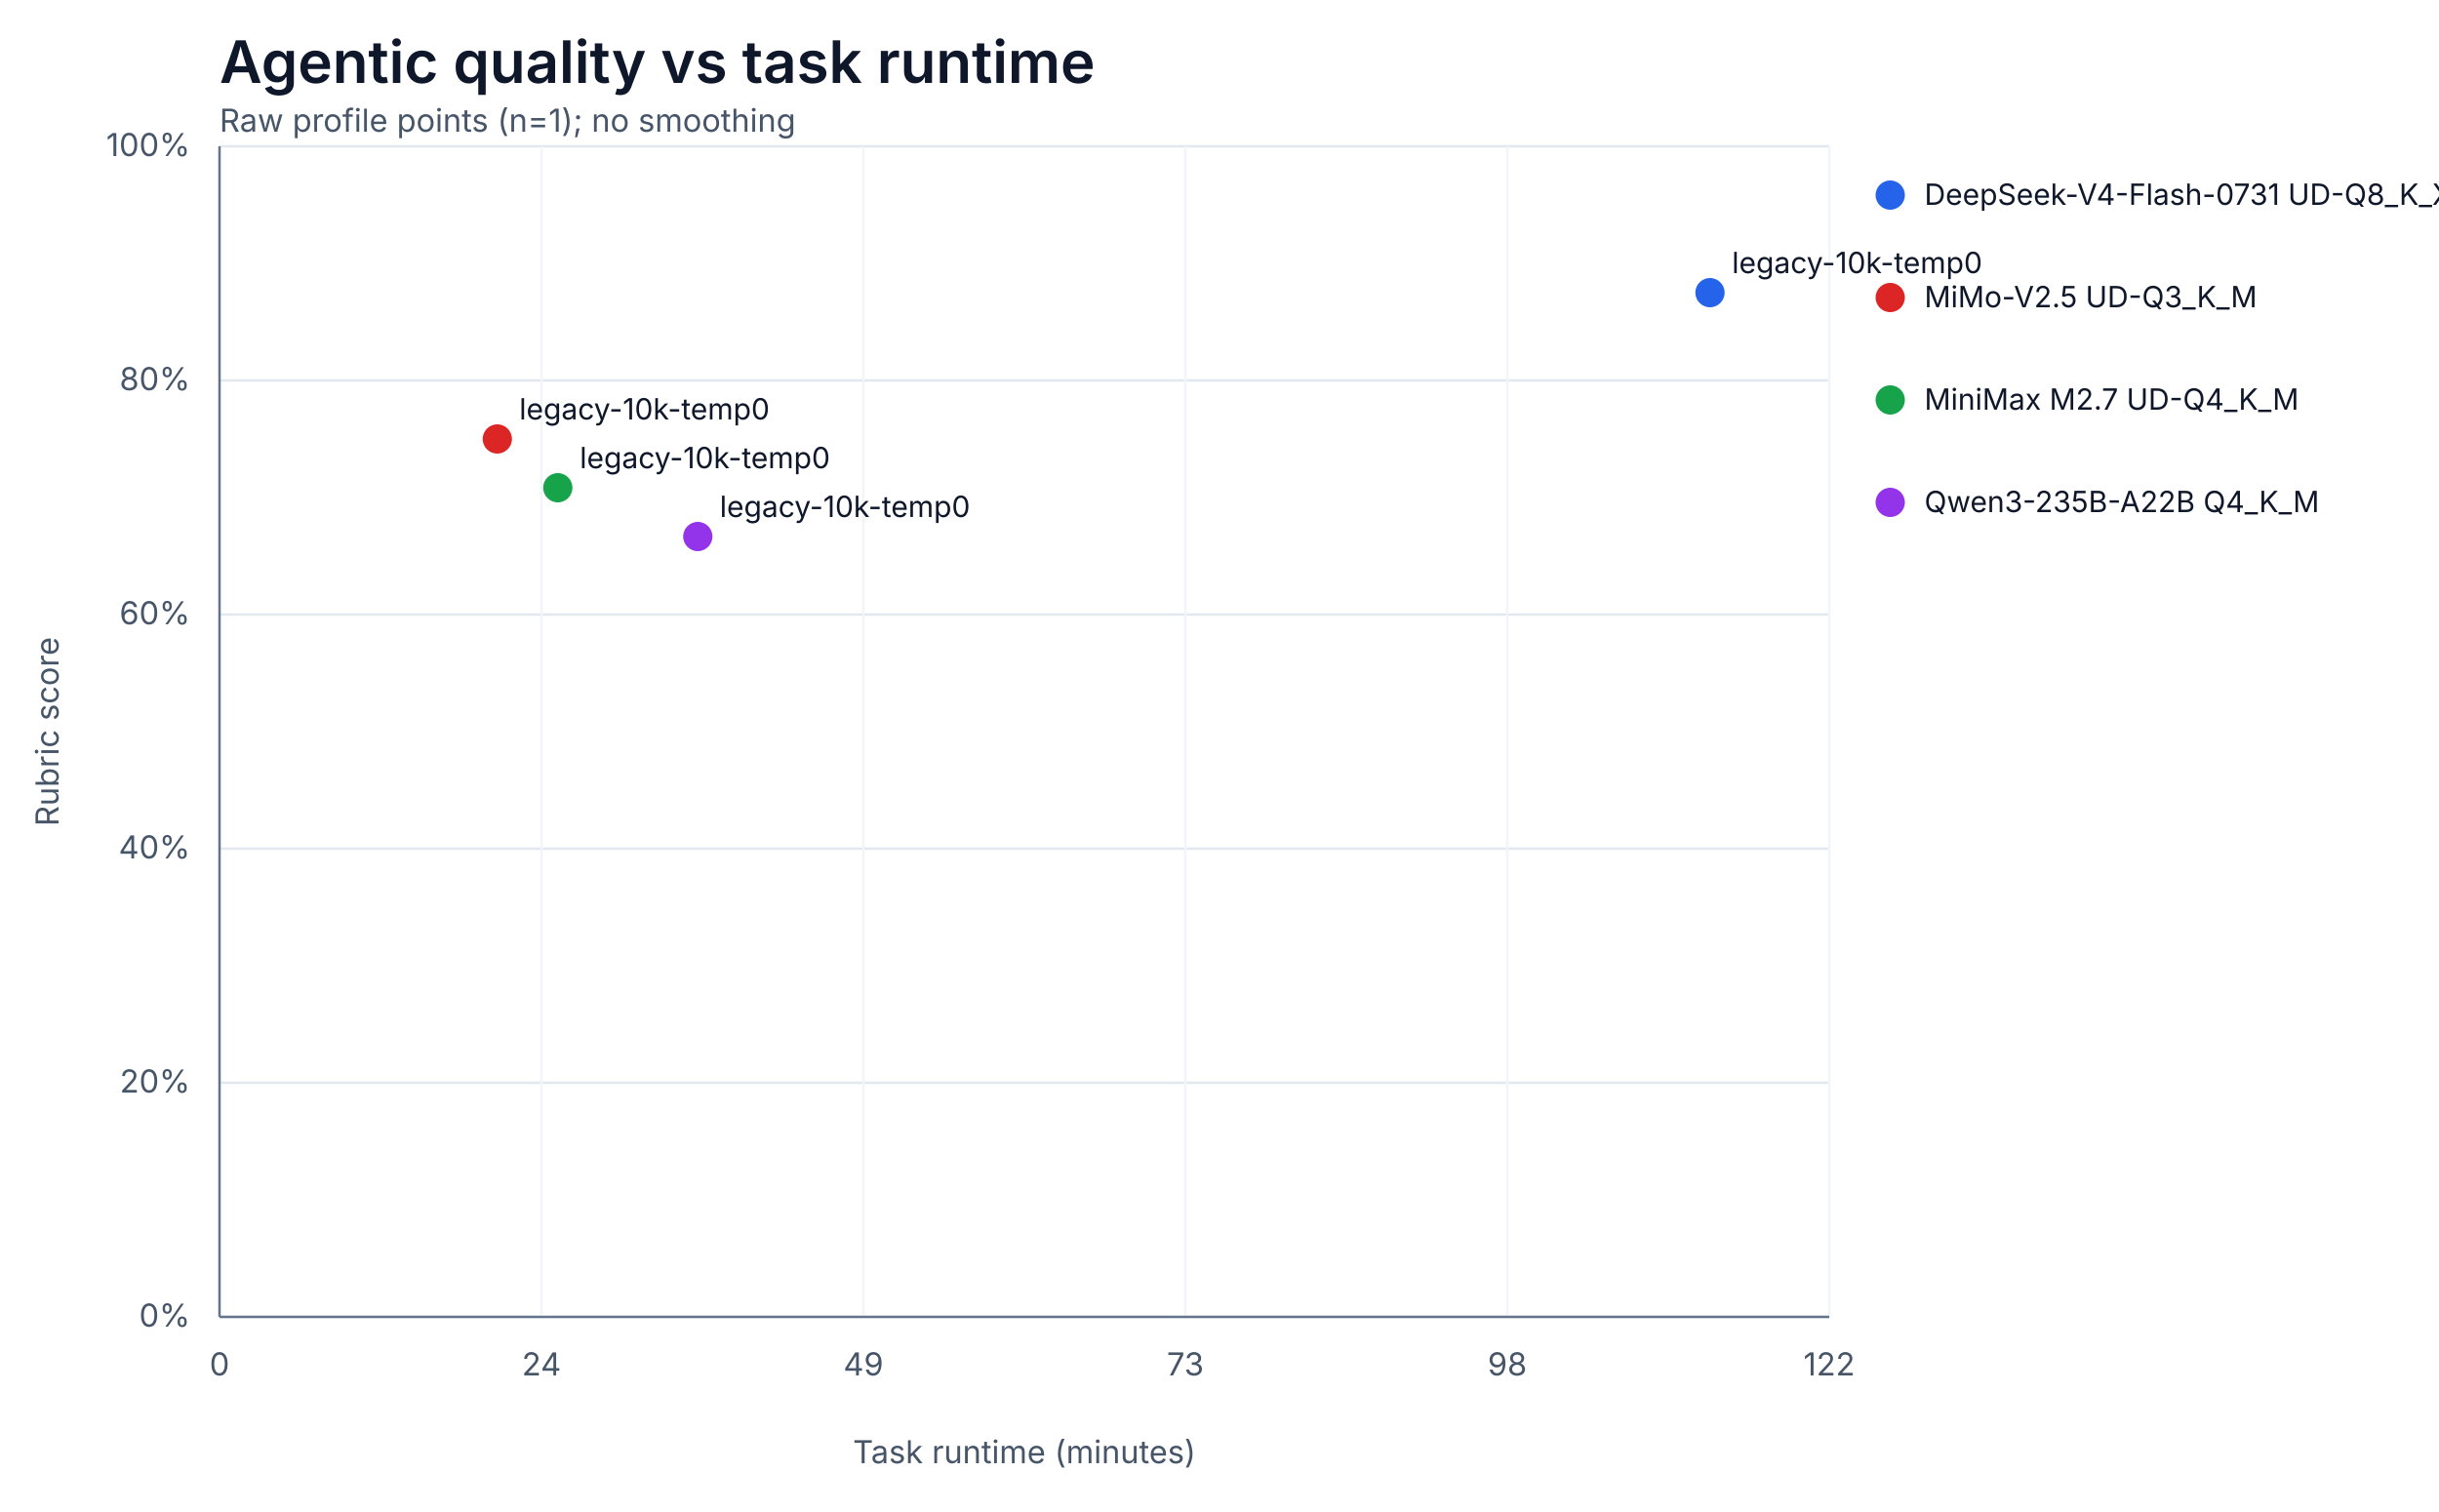
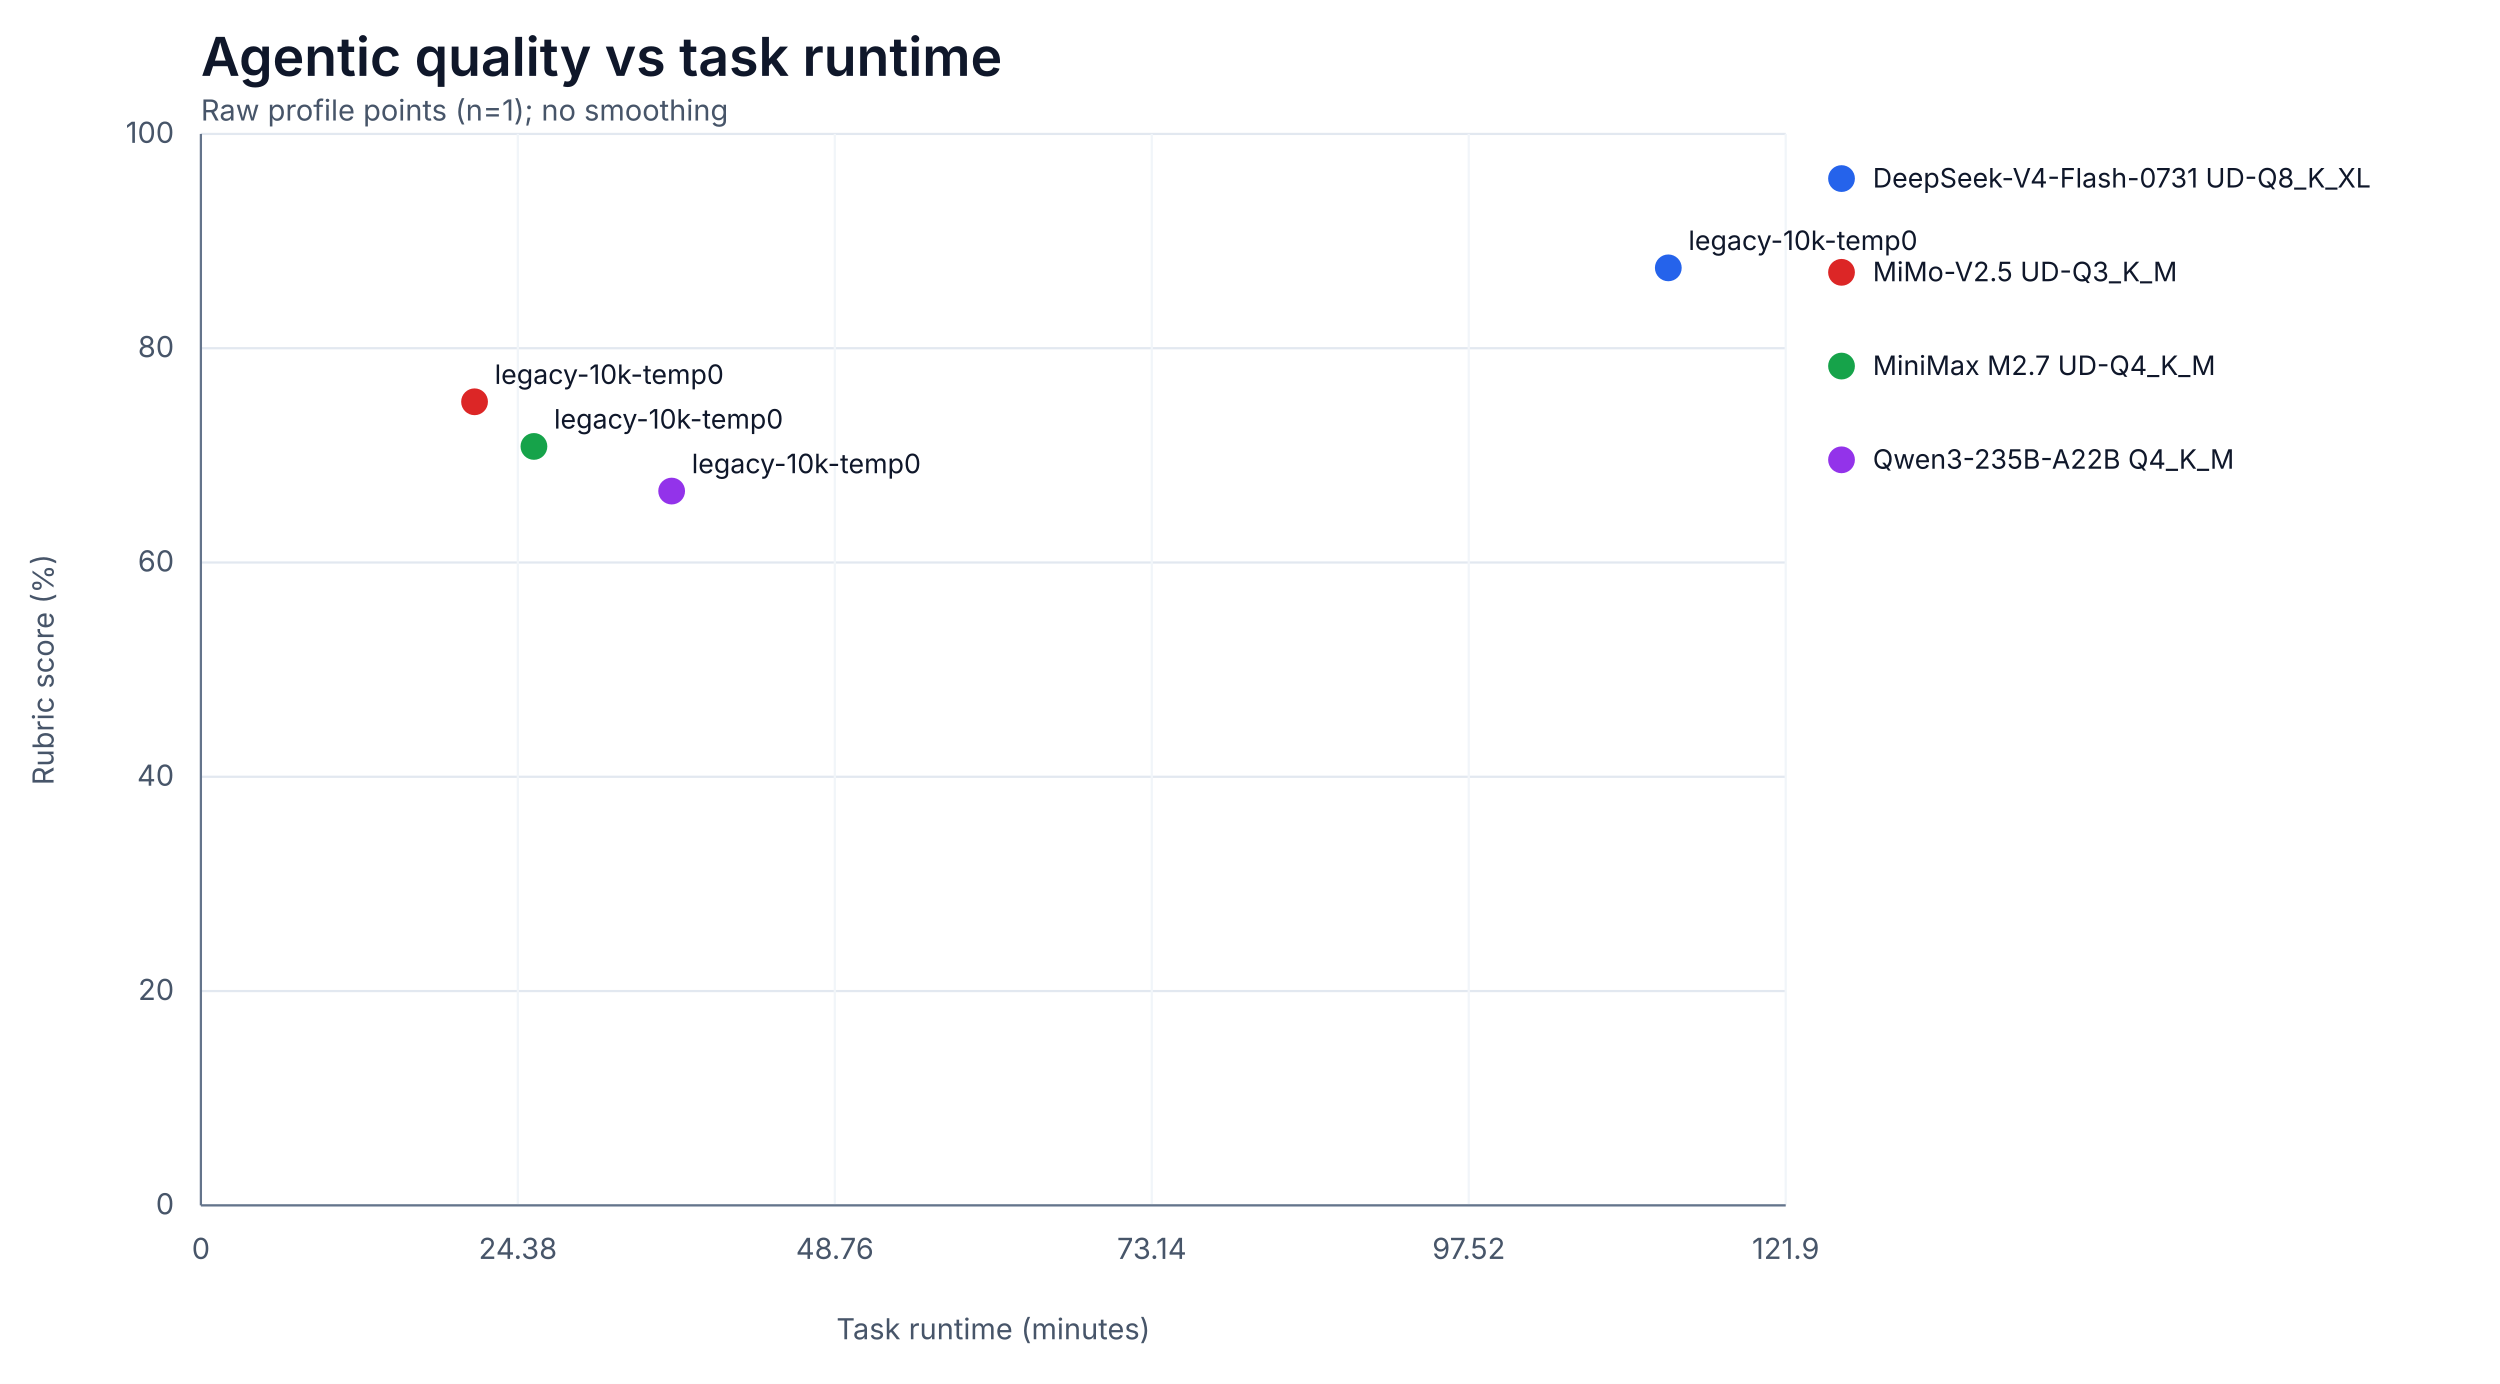
- <svg xmlns="http://www.w3.org/2000/svg" width="1000" height="620" viewBox="0 0 1000 620">
+ <svg xmlns="http://www.w3.org/2000/svg" width="1120" height="620" viewBox="0 0 1120 620">
  <rect width="100%" height="100%" fill="#fff" />
  <style>text{font-family:system-ui,-apple-system,sans-serif}.axis{fill:#475569;font-size:13px}.label{fill:#0f172a;font-size:12px}.title{fill:#0f172a;font-size:24px;font-weight:600}</style>
  <text class="title" x="90" y="34">Agentic quality vs task runtime</text>
  <text class="axis" x="90" y="54">Raw profile points (n=1); no smoothing</text>
-   <line x1="90" y1="540.0" x2="750" y2="540.0" stroke="#e2e8f0" />
-   <text class="axis" x="78" y="544.0" text-anchor="end">0%</text>
-   <line x1="90" y1="444.0" x2="750" y2="444.0" stroke="#e2e8f0" />
-   <text class="axis" x="78" y="448.0" text-anchor="end">20%</text>
-   <line x1="90" y1="348.0" x2="750" y2="348.0" stroke="#e2e8f0" />
-   <text class="axis" x="78" y="352.0" text-anchor="end">40%</text>
-   <line x1="90" y1="252.0" x2="750" y2="252.0" stroke="#e2e8f0" />
-   <text class="axis" x="78" y="256.0" text-anchor="end">60%</text>
-   <line x1="90" y1="156.0" x2="750" y2="156.0" stroke="#e2e8f0" />
-   <text class="axis" x="78" y="160.0" text-anchor="end">80%</text>
-   <line x1="90" y1="60.0" x2="750" y2="60.0" stroke="#e2e8f0" />
-   <text class="axis" x="78" y="64.0" text-anchor="end">100%</text>
+   <line x1="90" y1="540.0" x2="800" y2="540.0" stroke="#e2e8f0" />
+   <text class="axis" x="78" y="544.0" text-anchor="end">0</text>
+   <line x1="90" y1="444.0" x2="800" y2="444.0" stroke="#e2e8f0" />
+   <text class="axis" x="78" y="448.0" text-anchor="end">20</text>
+   <line x1="90" y1="348.0" x2="800" y2="348.0" stroke="#e2e8f0" />
+   <text class="axis" x="78" y="352.0" text-anchor="end">40</text>
+   <line x1="90" y1="252.0" x2="800" y2="252.0" stroke="#e2e8f0" />
+   <text class="axis" x="78" y="256.0" text-anchor="end">60</text>
+   <line x1="90" y1="156.0" x2="800" y2="156.0" stroke="#e2e8f0" />
+   <text class="axis" x="78" y="160.0" text-anchor="end">80</text>
+   <line x1="90" y1="60.0" x2="800" y2="60.0" stroke="#e2e8f0" />
+   <text class="axis" x="78" y="64.0" text-anchor="end">100</text>
  <line x1="90.0" y1="60" x2="90.0" y2="540" stroke="#f1f5f9" />
  <text class="axis" x="90.0" y="564" text-anchor="middle">0</text>
-   <line x1="222.0" y1="60" x2="222.0" y2="540" stroke="#f1f5f9" />
-   <text class="axis" x="222.0" y="564" text-anchor="middle">24</text>
-   <line x1="354.0" y1="60" x2="354.0" y2="540" stroke="#f1f5f9" />
-   <text class="axis" x="354.0" y="564" text-anchor="middle">49</text>
-   <line x1="486.0" y1="60" x2="486.0" y2="540" stroke="#f1f5f9" />
-   <text class="axis" x="486.0" y="564" text-anchor="middle">73</text>
-   <line x1="618.0" y1="60" x2="618.0" y2="540" stroke="#f1f5f9" />
-   <text class="axis" x="618.0" y="564" text-anchor="middle">98</text>
-   <line x1="750.0" y1="60" x2="750.0" y2="540" stroke="#f1f5f9" />
-   <text class="axis" x="750.0" y="564" text-anchor="middle">122</text>
-   <line x1="90" y1="540" x2="750" y2="540" stroke="#64748b" />
+   <line x1="232.0" y1="60" x2="232.0" y2="540" stroke="#f1f5f9" />
+   <text class="axis" x="232.0" y="564" text-anchor="middle">24.38</text>
+   <line x1="374.0" y1="60" x2="374.0" y2="540" stroke="#f1f5f9" />
+   <text class="axis" x="374.0" y="564" text-anchor="middle">48.76</text>
+   <line x1="516.0" y1="60" x2="516.0" y2="540" stroke="#f1f5f9" />
+   <text class="axis" x="516.0" y="564" text-anchor="middle">73.14</text>
+   <line x1="658.0" y1="60" x2="658.0" y2="540" stroke="#f1f5f9" />
+   <text class="axis" x="658.0" y="564" text-anchor="middle">97.52</text>
+   <line x1="800.0" y1="60" x2="800.0" y2="540" stroke="#f1f5f9" />
+   <text class="axis" x="800.0" y="564" text-anchor="middle">121.9</text>
+   <line x1="90" y1="540" x2="800" y2="540" stroke="#64748b" />
  <line x1="90" y1="60" x2="90" y2="540" stroke="#64748b" />
-   <text class="axis" x="420.0" y="600" text-anchor="middle">Task runtime (minutes)</text>
-   <text class="axis" transform="translate(24 300.0) rotate(-90)" text-anchor="middle">Rubric score</text>
-   <circle cx="701.1" cy="120.0" r="6" fill="#2563eb" />
-   <text class="label" x="710.1" y="112.0">legacy-10k-temp0</text>
-   <circle cx="775" cy="80" r="6" fill="#2563eb" />
-   <text class="label" x="789" y="84">DeepSeek-V4-Flash-0731 UD-Q8_K_XL</text>
-   <circle cx="203.9" cy="180.0" r="6" fill="#dc2626" />
-   <text class="label" x="212.9" y="172.0">legacy-10k-temp0</text>
-   <circle cx="775" cy="122" r="6" fill="#dc2626" />
-   <text class="label" x="789" y="126">MiMo-V2.5 UD-Q3_K_M</text>
-   <circle cx="228.7" cy="200.0" r="6" fill="#16a34a" />
-   <text class="label" x="237.7" y="192.0">legacy-10k-temp0</text>
-   <circle cx="775" cy="164" r="6" fill="#16a34a" />
-   <text class="label" x="789" y="168">MiniMax M2.7 UD-Q4_K_M</text>
-   <circle cx="286.1" cy="220.0" r="6" fill="#9333ea" />
-   <text class="label" x="295.1" y="212.0">legacy-10k-temp0</text>
-   <circle cx="775" cy="206" r="6" fill="#9333ea" />
-   <text class="label" x="789" y="210">Qwen3-235B-A22B Q4_K_M</text>
+   <text class="axis" x="445.0" y="600" text-anchor="middle">Task runtime (minutes)</text>
+   <text class="axis" transform="translate(24 300.0) rotate(-90)" text-anchor="middle">Rubric score (%)</text>
+   <circle cx="747.4" cy="120.0" r="6" fill="#2563eb" />
+   <text class="label" x="756.4" y="112.0">legacy-10k-temp0</text>
+   <circle cx="825" cy="80" r="6" fill="#2563eb" />
+   <text class="label" x="839" y="84">DeepSeek-V4-Flash-0731 UD-Q8_K_XL</text>
+   <circle cx="212.6" cy="180.0" r="6" fill="#dc2626" />
+   <text class="label" x="221.6" y="172.0">legacy-10k-temp0</text>
+   <circle cx="825" cy="122" r="6" fill="#dc2626" />
+   <text class="label" x="839" y="126">MiMo-V2.5 UD-Q3_K_M</text>
+   <circle cx="239.2" cy="200.0" r="6" fill="#16a34a" />
+   <text class="label" x="248.2" y="192.0">legacy-10k-temp0</text>
+   <circle cx="825" cy="164" r="6" fill="#16a34a" />
+   <text class="label" x="839" y="168">MiniMax M2.7 UD-Q4_K_M</text>
+   <circle cx="300.9" cy="220.0" r="6" fill="#9333ea" />
+   <text class="label" x="309.9" y="212.0">legacy-10k-temp0</text>
+   <circle cx="825" cy="206" r="6" fill="#9333ea" />
+   <text class="label" x="839" y="210">Qwen3-235B-A22B Q4_K_M</text>
</svg>
